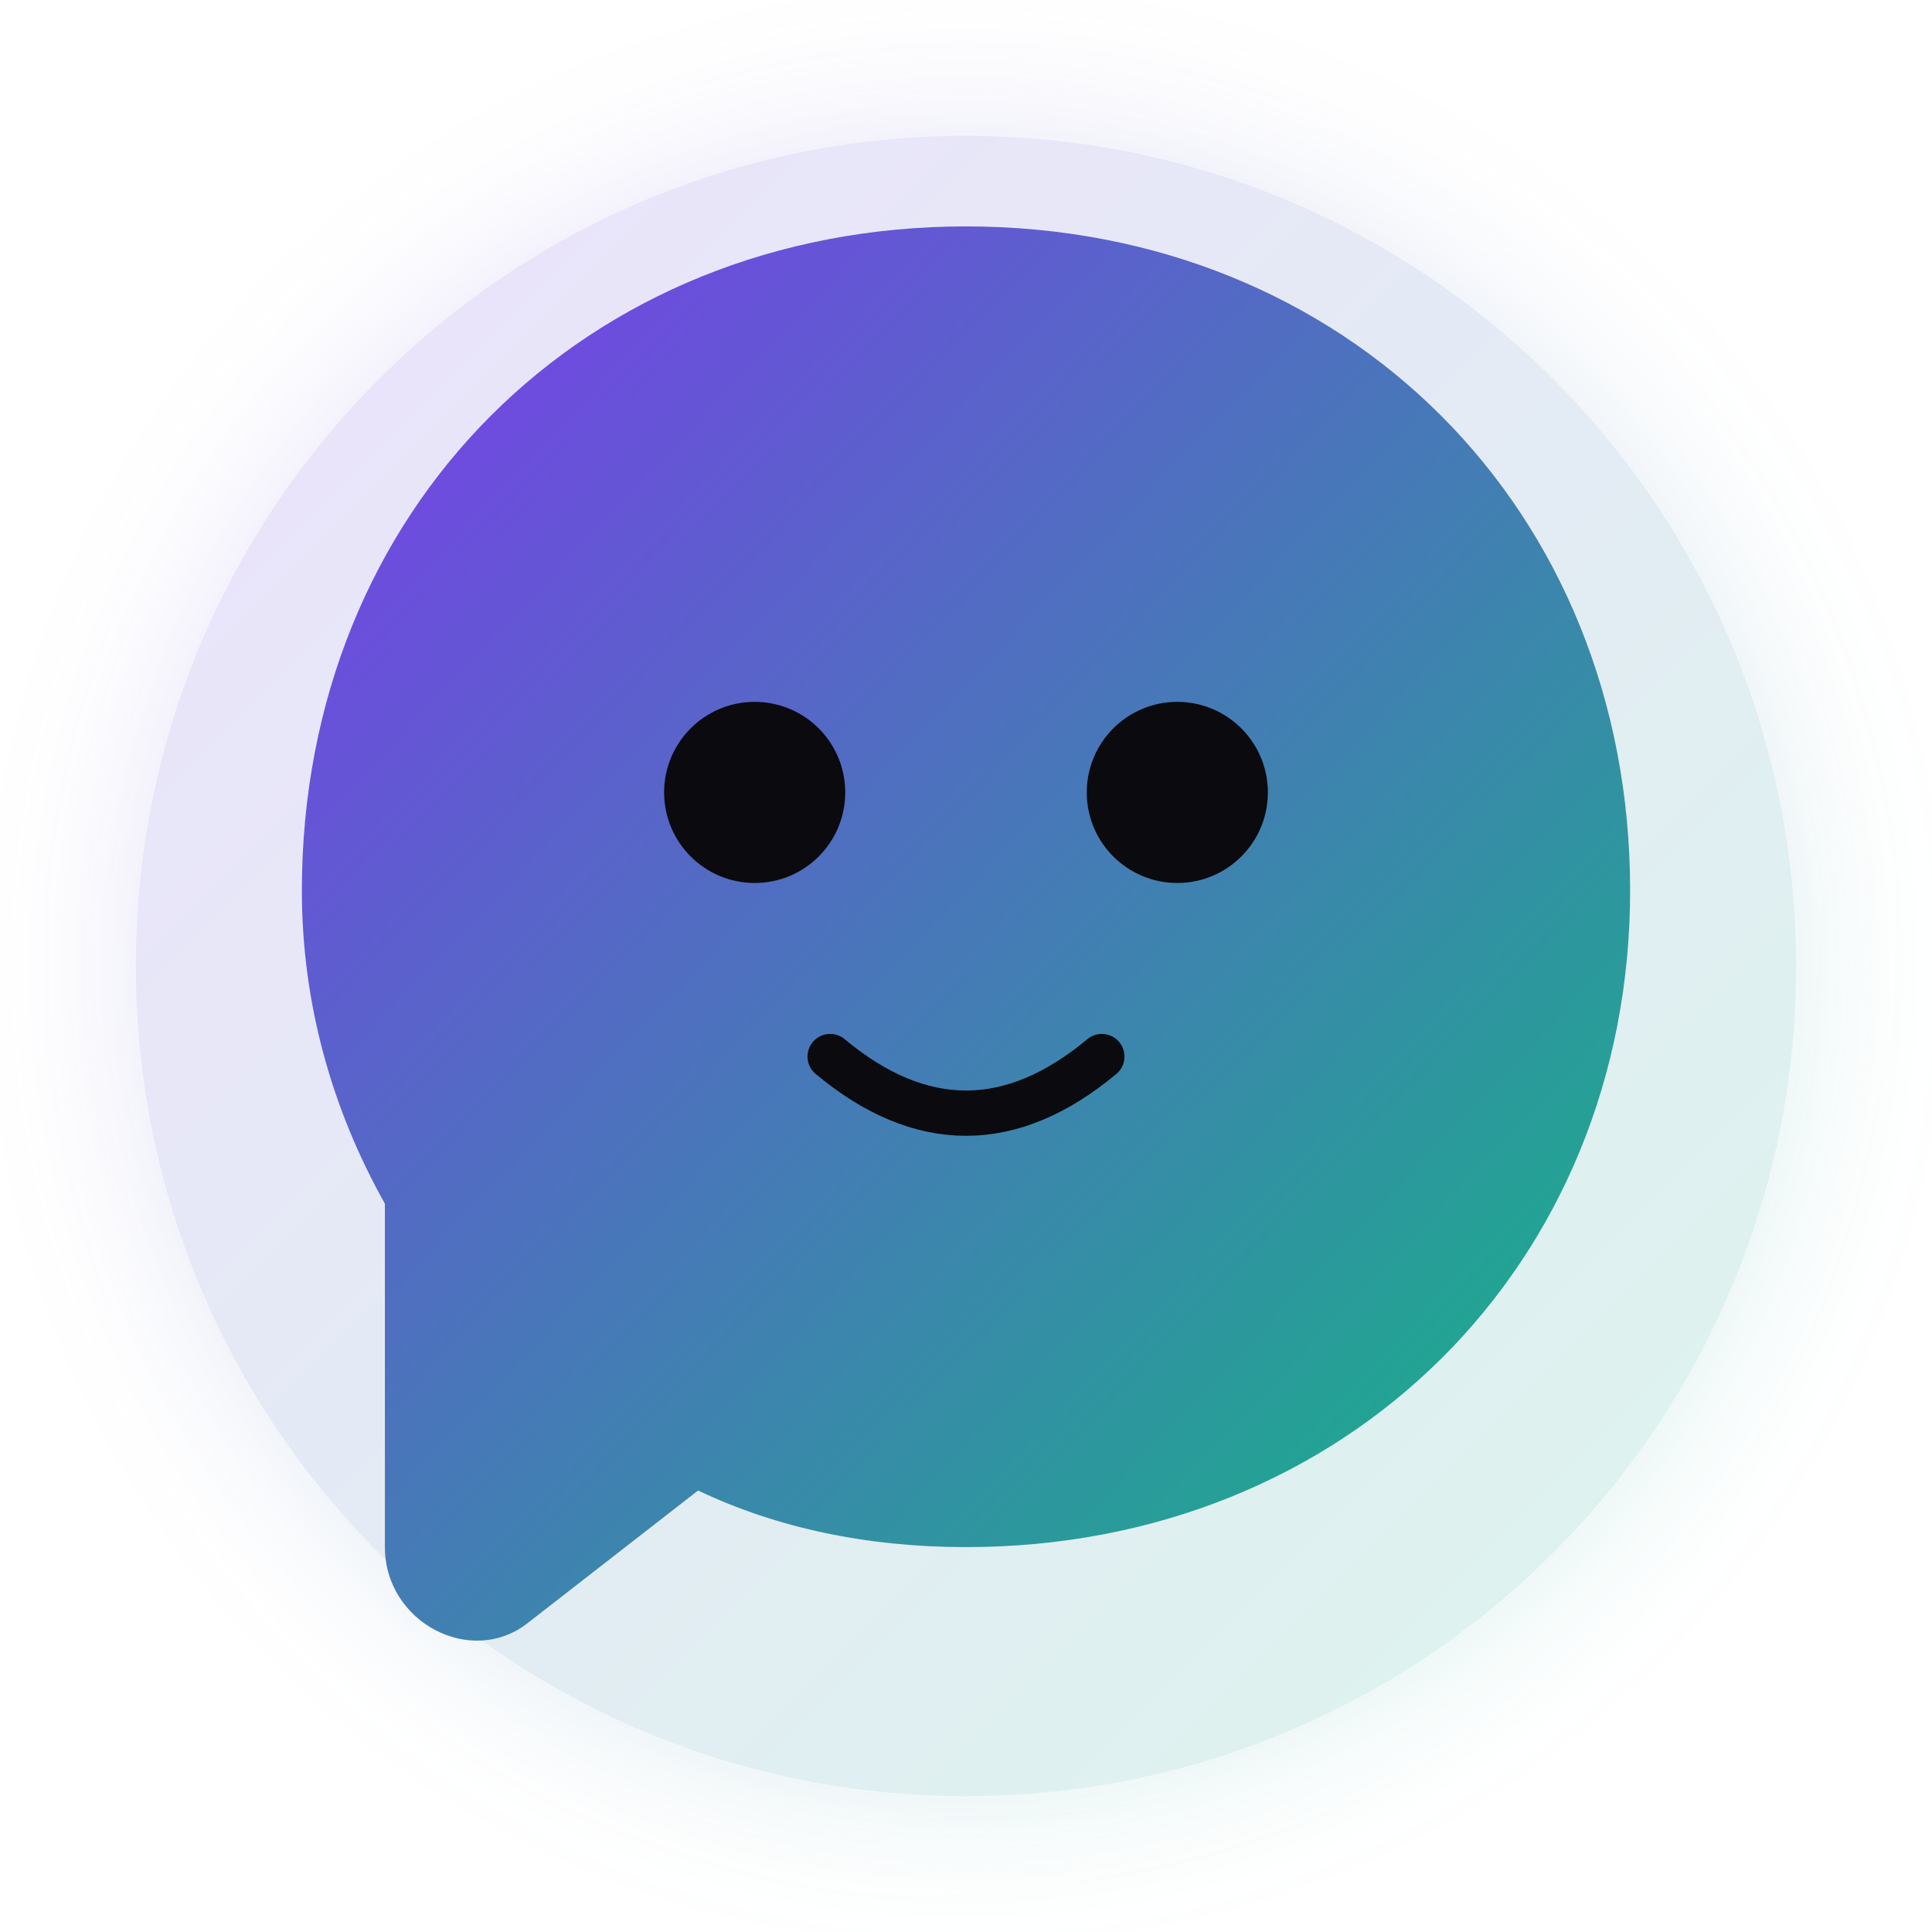
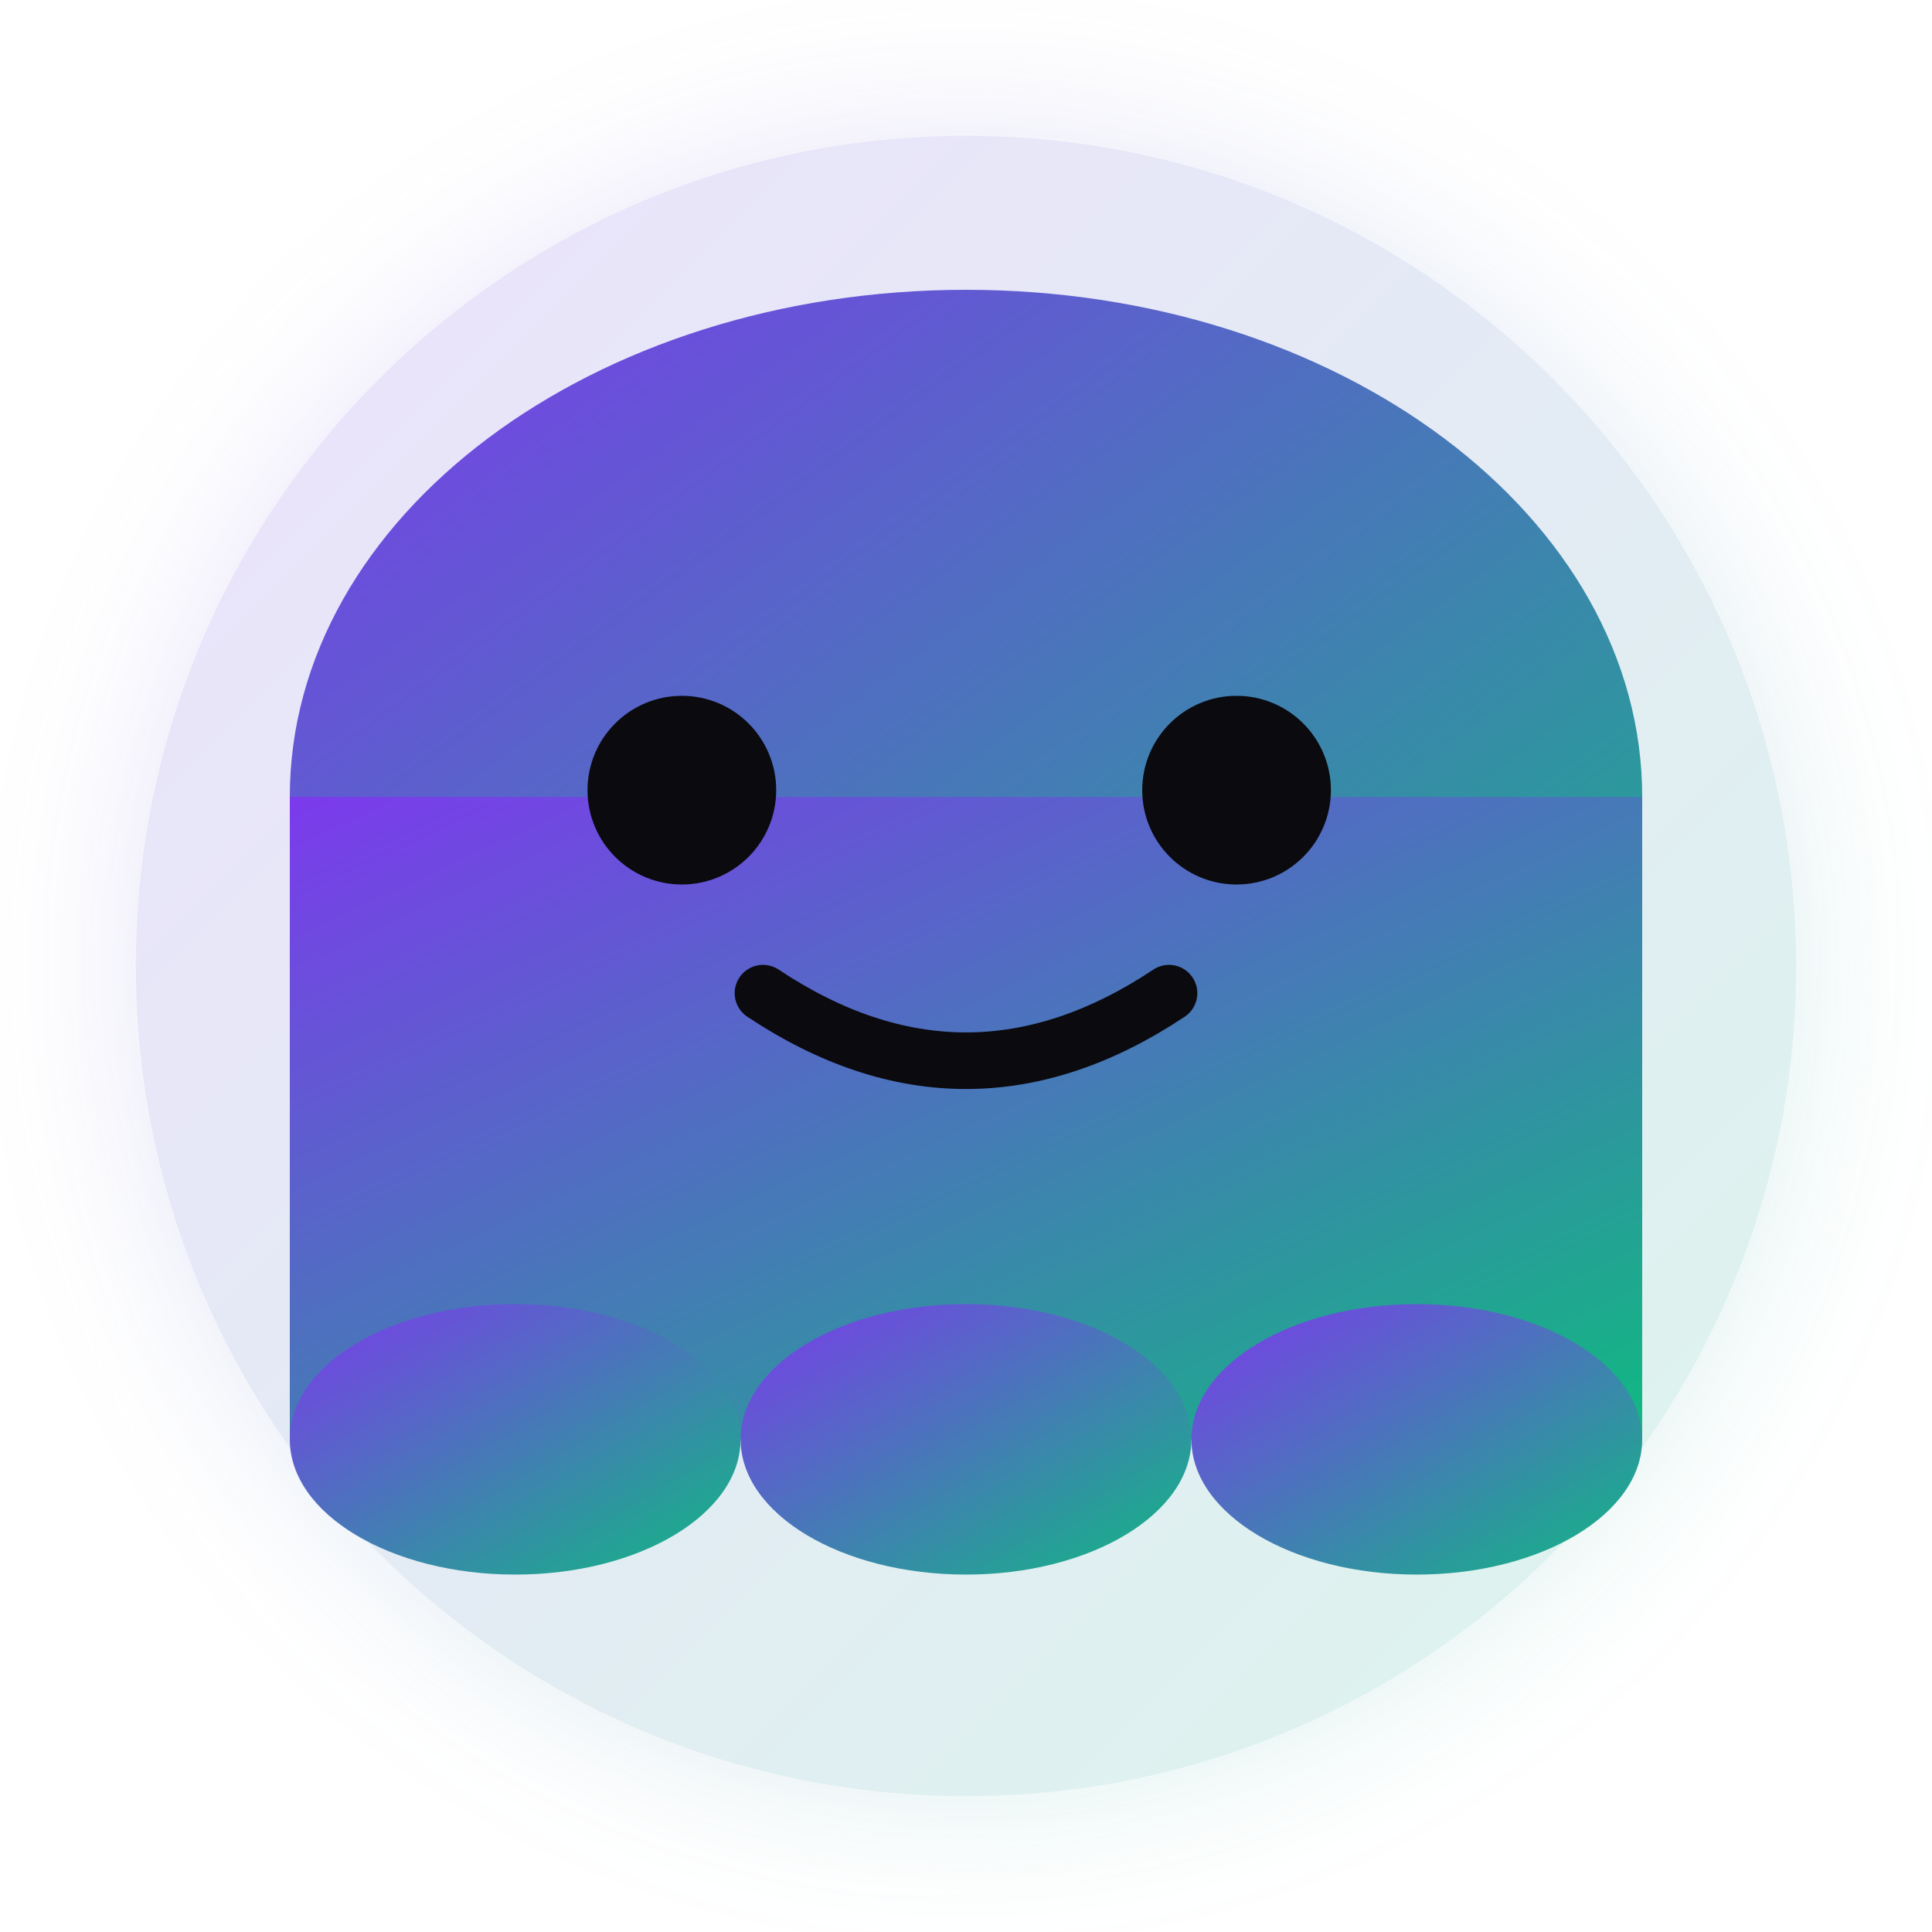
<svg xmlns="http://www.w3.org/2000/svg" viewBox="0 0 512 512" width="100%" height="100%">
  <defs>
    <linearGradient id="ghostGrad" x1="0%" y1="0%" x2="100%" y2="100%">
      <stop offset="0%" stop-color="#7C3AED" />
      <stop offset="100%" stop-color="#10B981" />
    </linearGradient>
    <filter id="glow" x="-20%" y="-20%" width="140%" height="140%">
      <feGaussianBlur stdDeviation="20" result="blur" />
      <feComposite in="SourceGraphic" in2="blur" operator="over" />
    </filter>
  </defs>
  <circle cx="256" cy="256" r="220" fill="url(#ghostGrad)" opacity="0.15" filter="url(#glow)" />
-   <path d="M256,60 C155,60 80,135 80,236 C80,266 88,294 102,319 L102,410 C102,430 125,442 140,430 L185,395 C206,405 230,410 256,410 C357,410 432,335 432,236 C432,135 357,60 256,60 Z" fill="url(#ghostGrad)" />
-   <circle cx="200" cy="210" r="24" fill="#0a0a0f" />
-   <circle cx="312" cy="210" r="24" fill="#0a0a0f" />
-   <path d="M220,280 Q256,310 292,280" stroke="#0a0a0f" stroke-width="12" stroke-linecap="round" fill="none" />
+   <g fill="url(#ghostGrad)">
+     <ellipse cx="256" cy="211.2" rx="179.2" ry="134.4" />
+     <rect x="76.8" y="211.2" width="358.4" height="170.24" />
+     <ellipse cx="136.53" cy="381.44" rx="59.73" ry="35.84" />
+     <ellipse cx="256" cy="381.44" rx="59.73" ry="35.84" />
+     <ellipse cx="375.47" cy="381.44" rx="59.73" ry="35.84" />
+   </g>
+   <circle cx="180.7" cy="209.4" r="25" fill="#0a0a0f" />
+   <circle cx="327.7" cy="209.4" r="25" fill="#0a0a0f" />
+   <path d="M202.2,263.2 Q256,299 309.8,263.2" stroke="#0a0a0f" stroke-width="15" stroke-linecap="round" fill="none" />
</svg>
